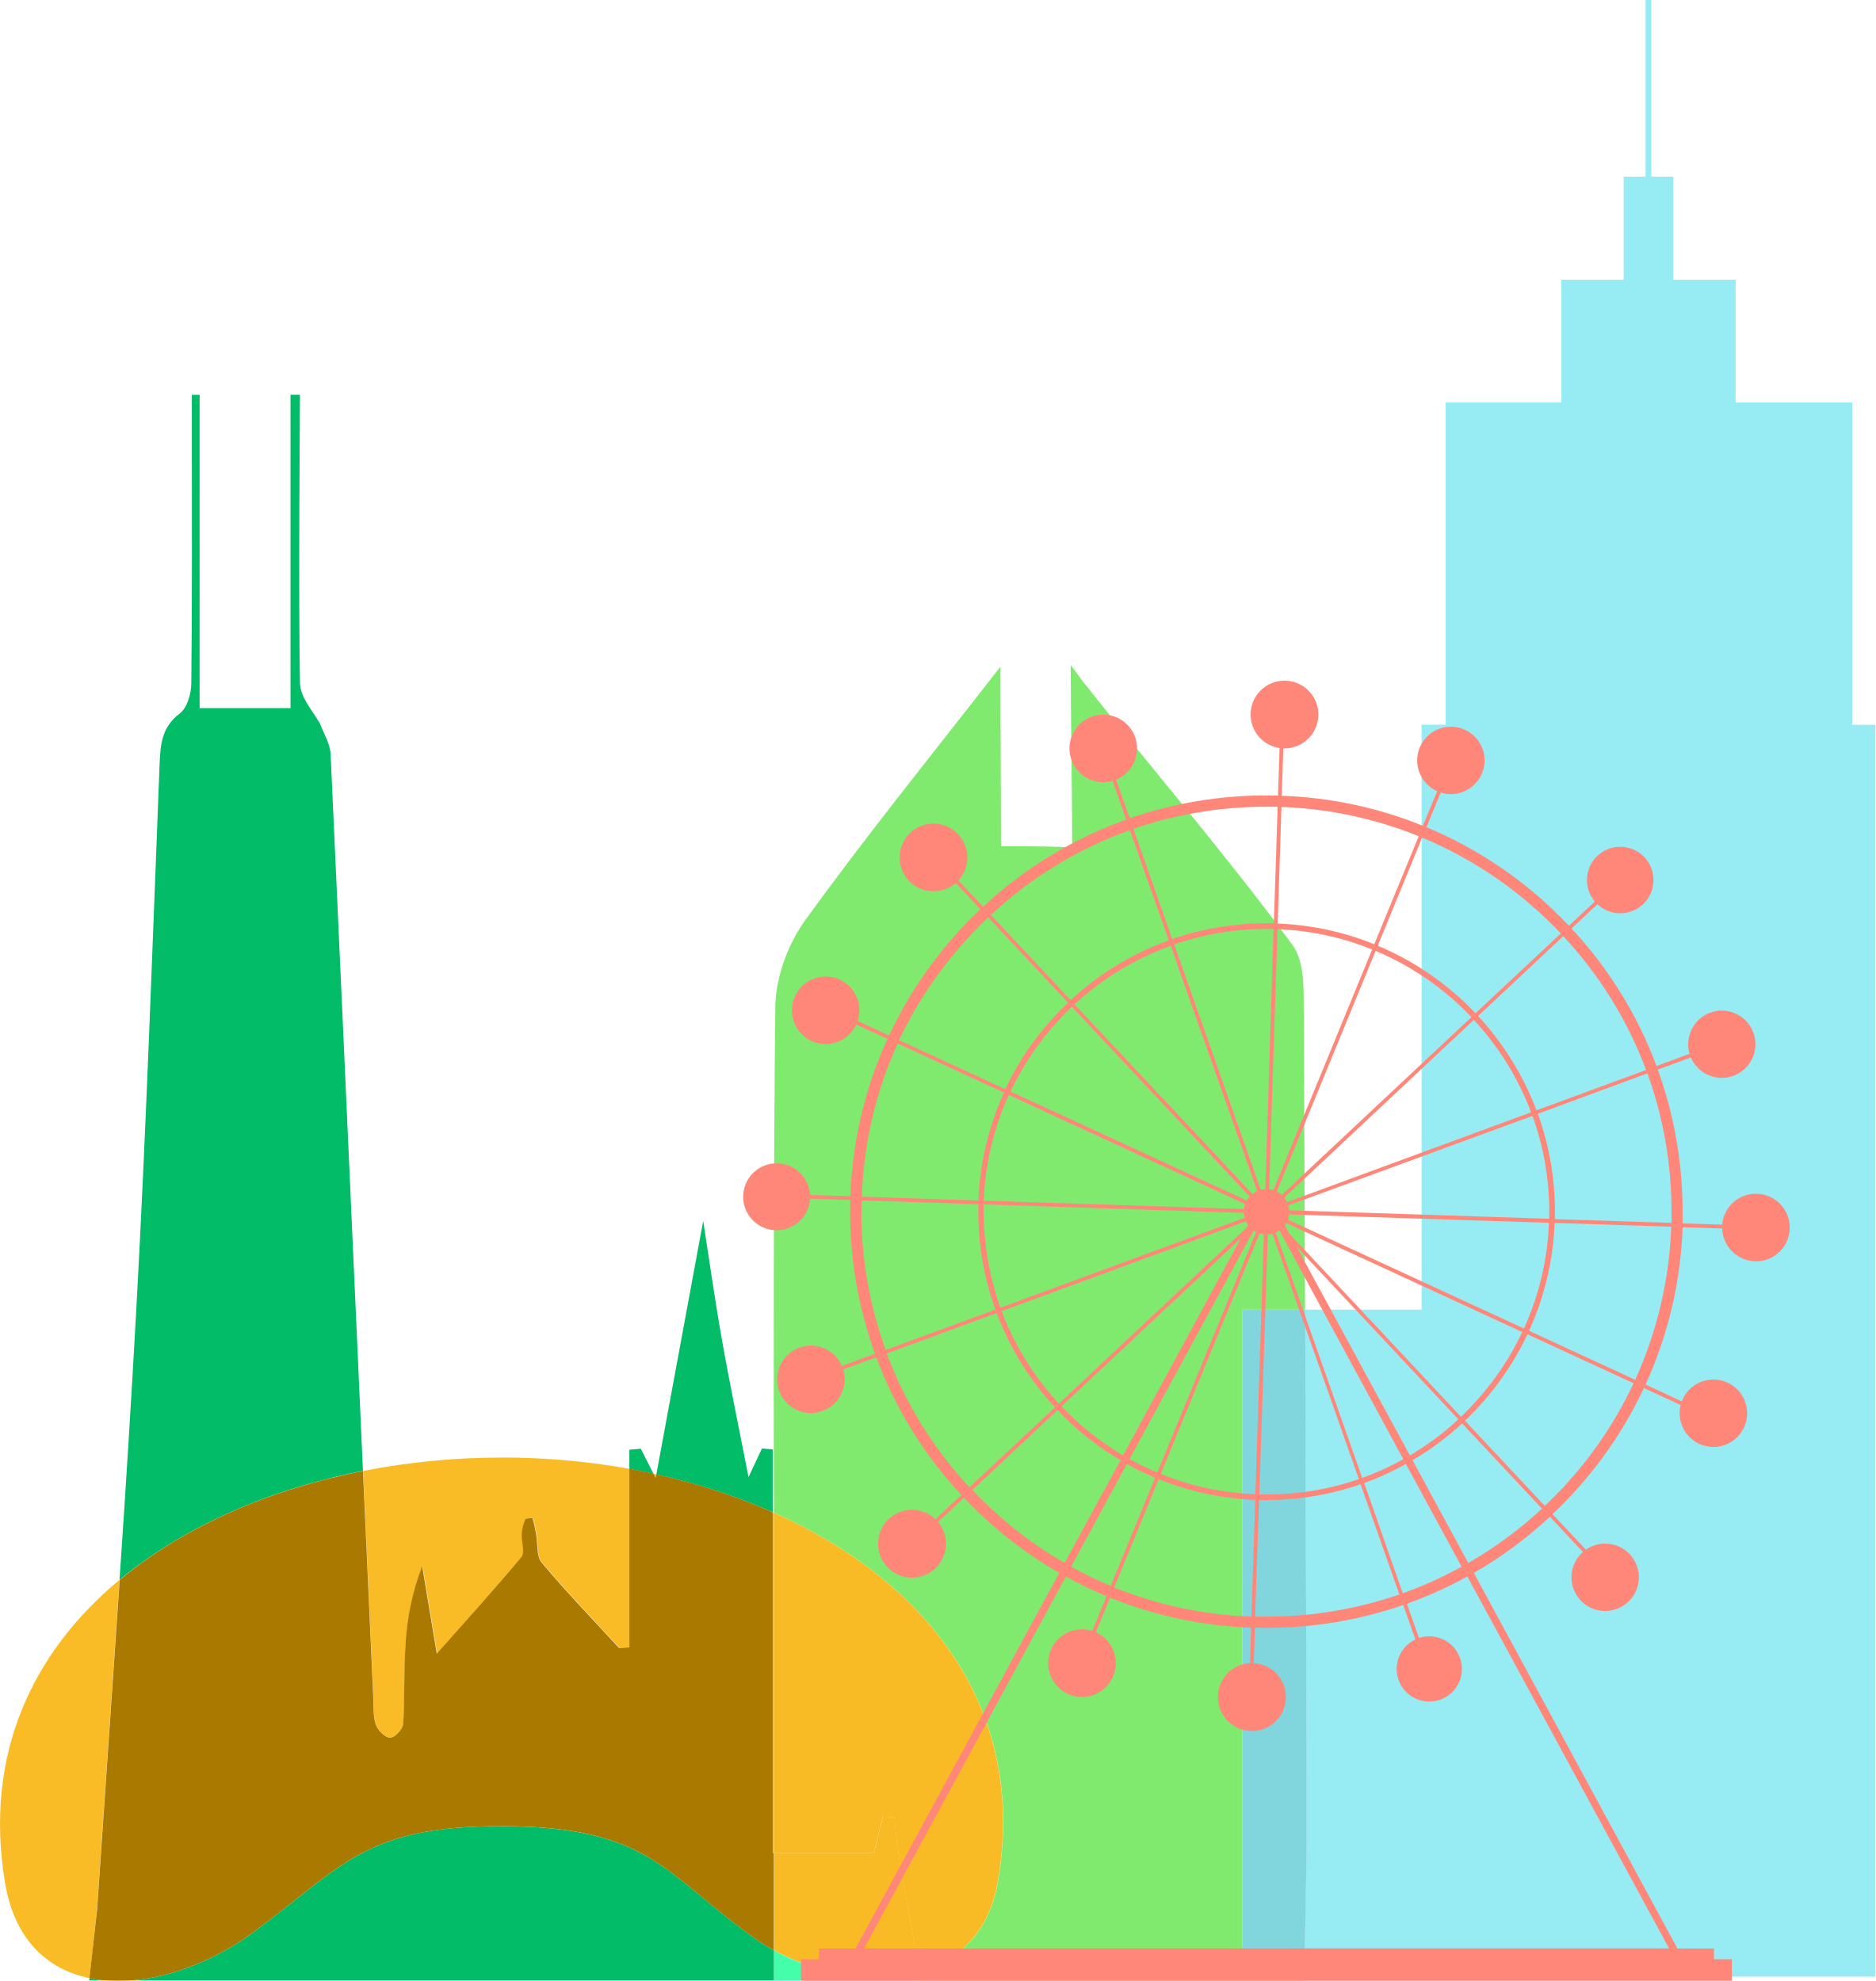
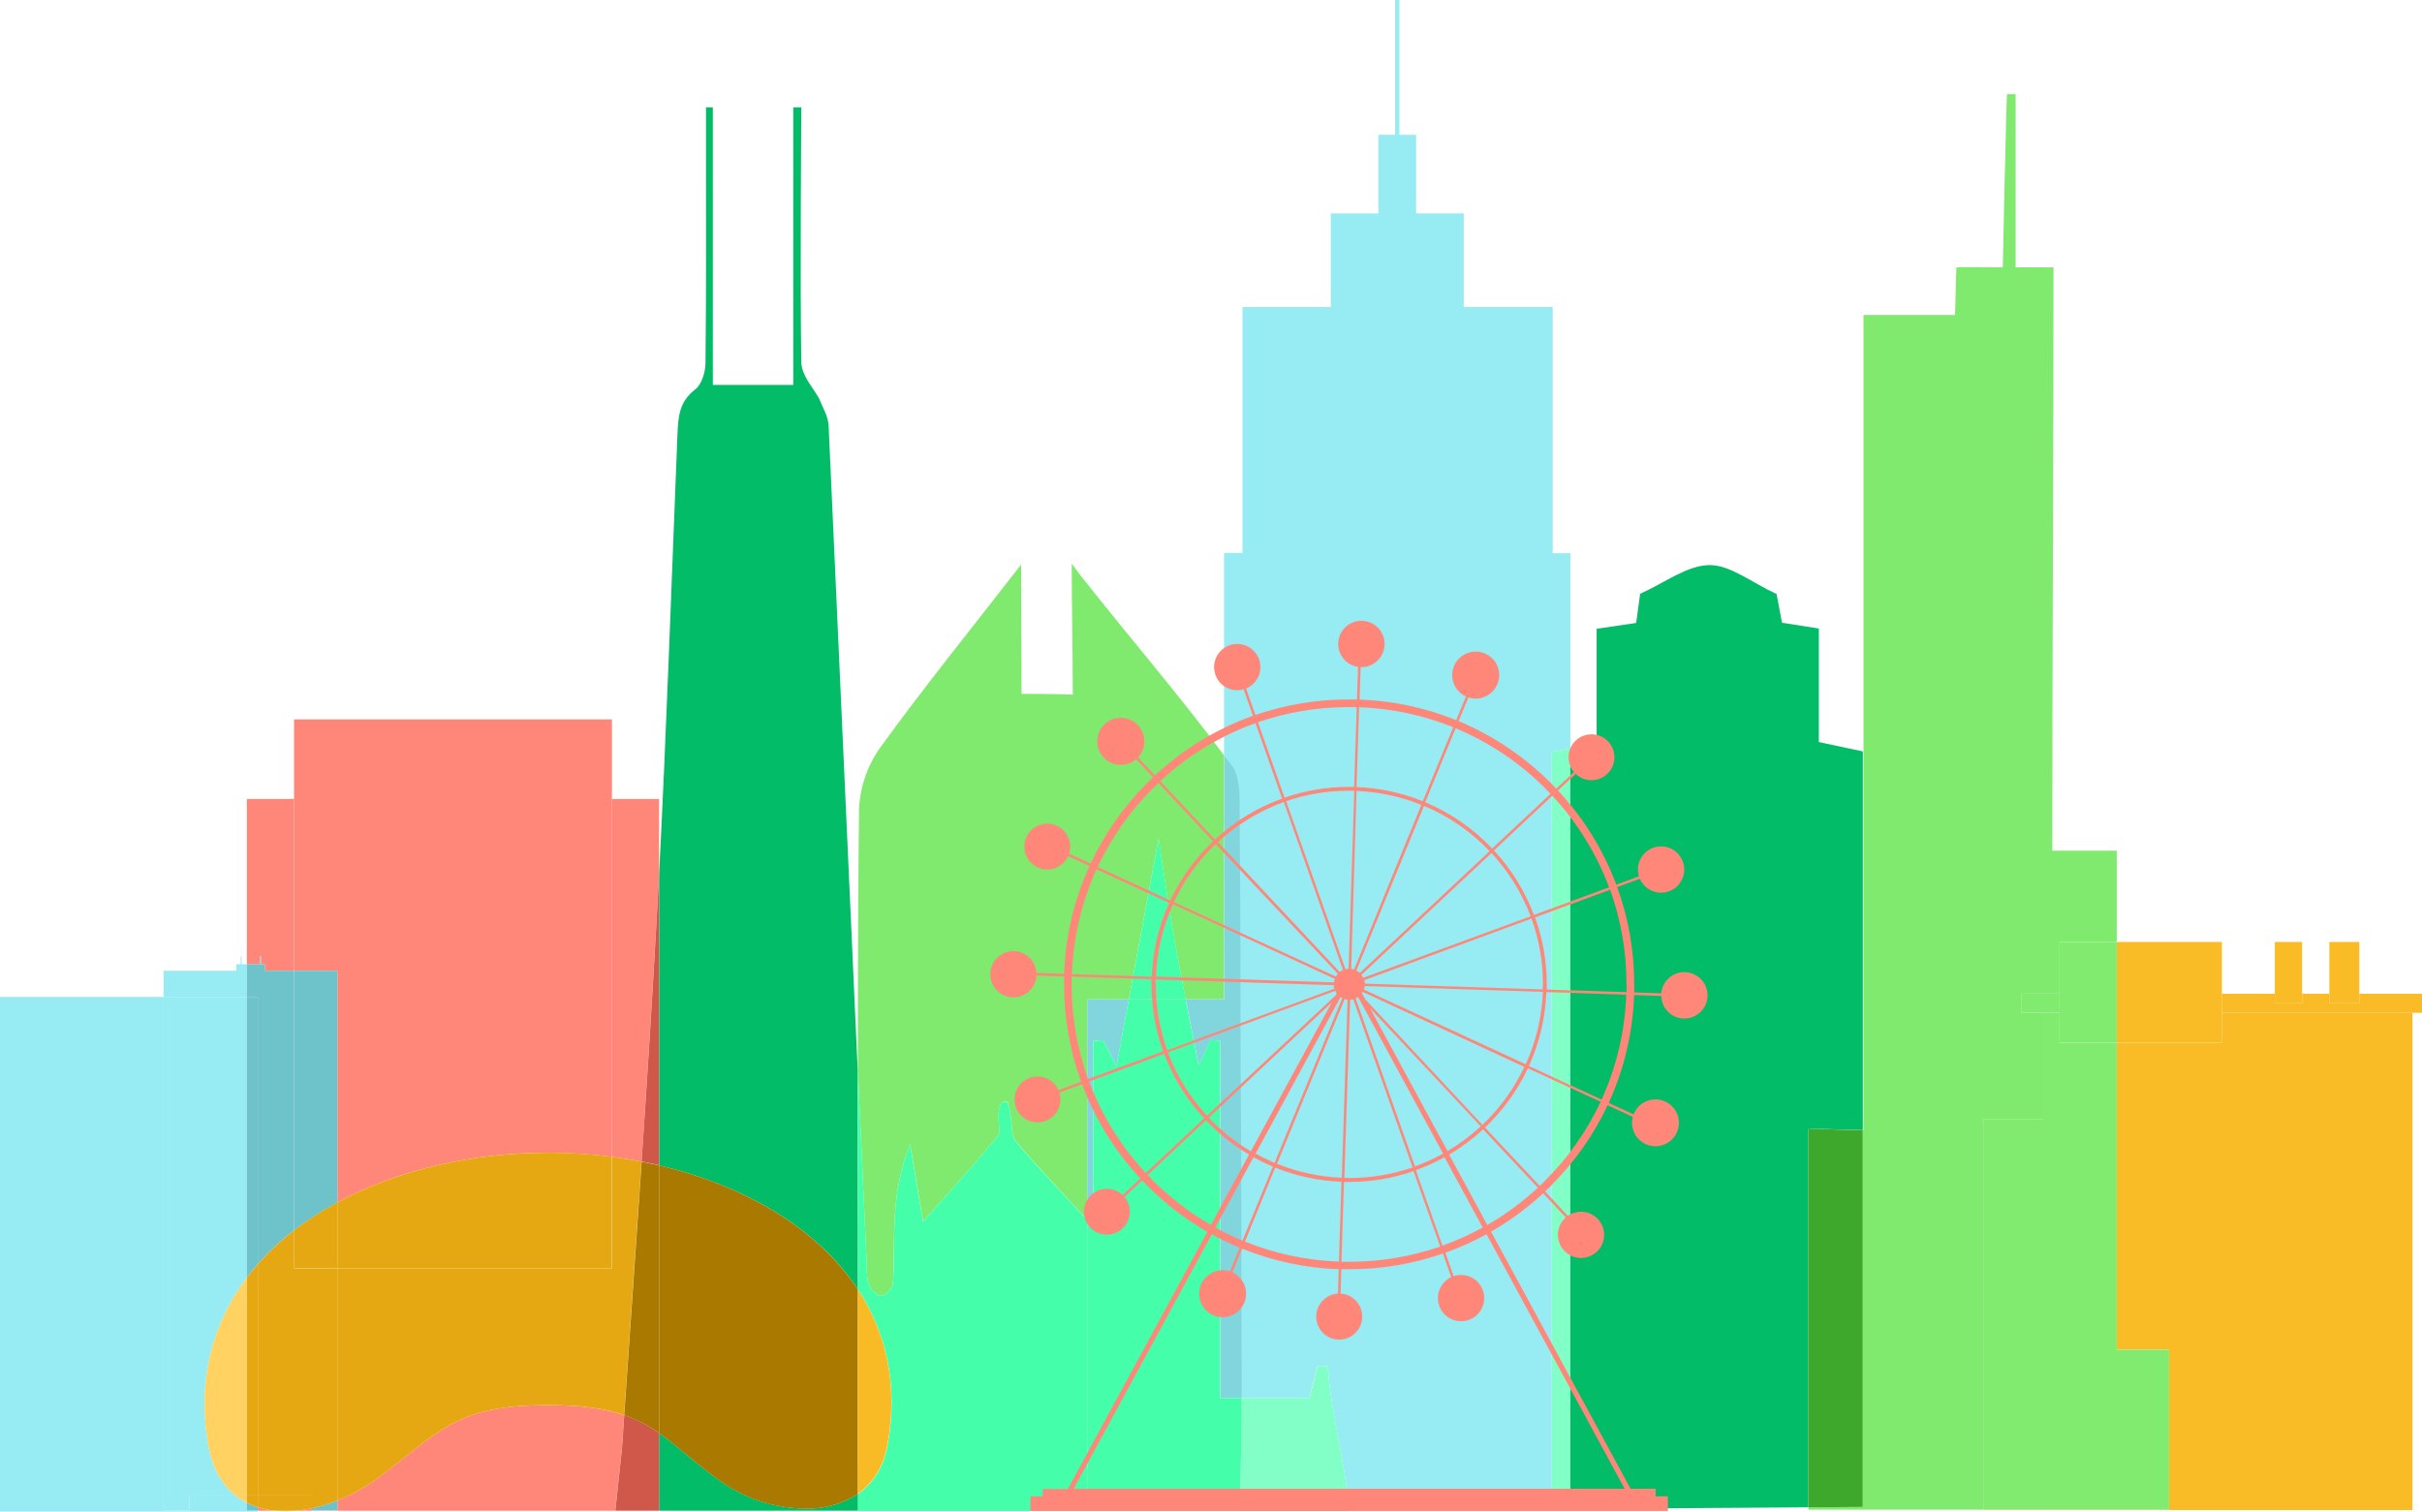
- <svg xmlns="http://www.w3.org/2000/svg" id="Layer_1" data-name="Layer 1" viewBox="0 0 524.26 553.88">
+ <svg xmlns="http://www.w3.org/2000/svg" id="Layer_1" data-name="Layer 1" viewBox="0 0 694.53 433.55">
  <defs>
-     <style>
-             .cls-1{fill:#80ea6e;}.cls-2{fill:#97ebf3;}.cls-3{fill:#81d5dd;}.cls-4{fill:#02bc67;}.cls-5{fill:#44fea9;}.cls-6{fill:#f9bc26;}.cls-7{fill:#f8bb25;}.cls-8{fill:#aa7a00;}.cls-9{fill:#ff877a;}
-         </style>
+     <style>.cls-1{fill:#f9bc26;}.cls-2{fill:#80ea6e;}.cls-3{fill:#97ebf3;}.cls-4{fill:#81d5dd;}.cls-5{fill:#02bc67;}.cls-6{fill:#44fea9;}.cls-7{fill:#82ffc6;}.cls-8{fill:#ff877a;}.cls-9{fill:#d0584b;}.cls-10{fill:#6ec2ca;}.cls-11{fill:#aa7a00;}.cls-12{fill:#f8bb25;}.cls-13{fill:#e5a812;}.cls-14{fill:#ffd262;}.cls-15{fill:#81eb6f;}.cls-16{fill:#3ea82c;}</style>
  </defs>
-   <path class="cls-1" d="M299.3,185.94c0,15.22.41,34.49.41,50.95-8.21-.29-13.4-.29-19.9-.29,0-16.28-.15-32.16-.15-50.21-20,25.69-37.92,47.84-54.59,70.93-4.82,6.67-8.26,16-8.34,24.19-.51,47.14-.46,94.3-.4,141.45,42.33,18.85,71.22,54.39,62.56,103.47-2.55,14.4-11.4,22.07-22.34,25,.06.77.12,1.54.17,2.3H216.37v0H364.59l0-1.09H347.23V366.18H364.8q-.14-42.09-.36-84.19c0-6,.1-13.35-3.09-17.69-18.75-25.5-38.67-48.49-58.16-73.17a1.85,1.85,0,0,0-.2-.2c-.6-.84-1.72-2.36-3.69-5" transform="translate(0 0)" />
-   <path class="cls-2" d="M461.62,0H460V49.39h-6.12V78.21H436.47v34.3H404.12v90.1H397.4V366.18H364.8q.21,64.76.42,129.5c0,6.22,0,12.38,0,20.82l-.66,36.15H524.26v-350h-6.48v-90.1h-32.6V78.21H467.74V49.39h-6.12V0" transform="translate(0 0)" />
-   <path class="cls-3" d="M364.8,366.18H347.23V552.65h17.38l.66-36.15c0-8.44,0-14.6,0-20.82q-.25-64.76-.42-129.5" transform="translate(0 0)" />
-   <path class="cls-4" d="M25,553.11l-.06.61h4.31a37.16,37.16,0,0,1-4.25-.61m115.1-42.53c-38.31,0-44.26,11.23-69.37,29.73-10.16,7.48-22.48,12.48-33.94,13.41H216.37v-8.41a50.73,50.73,0,0,1-4.87-3c-25.45-17.86-29.31-31.71-71.36-31.71m39-105.54-3.21.28v5.38q3.39.62,6.75,1.35l-3.54-7m17.43-63.69c-3.85,20.85-8.31,45-13.1,70.88A173.59,173.59,0,0,1,216,422.81V405.24l-3-.25c-1,2.13-2,4.26-3.76,8-2.75-14.09-5.31-26.34-7.48-38.67-2.12-12.11-3.83-24.28-5.18-32.93m-141.24-231H53.63v9.69c0,23.64.11,47.29-.15,70.92,0,2.92-1.16,6.92-3.24,8.5-5.09,3.85-5.41,8.73-5.63,14.27-2,50.92-3.73,101.86-6.53,152.74Q36,404.13,33.41,441.73c18.09-15,42-25.35,68.05-30.48q-.79-17.37-1.56-34.75-3.7-82.8-7.48-165.61c-.14-2.92-1.91-5.79-3-8.63-2.27-3.88-5.5-7.36-5.57-11.34-.46-23.94,0-77.72,0-80.55H81.21V198H55.8V110.37h-.46" transform="translate(0 0)" />
-   <path class="cls-5" d="M216.37,545.31v8.41h40.35c-.05-.76-.11-1.53-.17-2.3a44.22,44.22,0,0,1-11.34,1.41,61.88,61.88,0,0,1-28.84-7.52" transform="translate(0 0)" />
-   <path class="cls-6" d="M36.83,553.72H29.29c1.22.11,2.45.16,3.7.16s2.55,0,3.84-.16m-3.42-112c-24.27,20.16-38,48.79-32,84.7,2.68,16.11,12,24.27,23.64,26.68L27.09,534c2.07-30.74,4.26-61.49,6.32-92.23M216,422.81V518.1h.37V468.28q0-22.66,0-45.32l-.33-.15m-33.31-10.76.6,1.2.19-1-.79-.18m-42.55-4.54a201,201,0,0,0-38.68,3.74q1.44,31.85,2.9,63.69c.11,2.45-.08,5.06.72,7.28.58,1.58,2.59,3.6,4,3.62h0c1.25,0,3.52-2.37,3.62-3.8.49-7.34.12-14.74.65-22.07a71.37,71.37,0,0,1,4.75-22.13c1.25,7.52,2.5,15,4.08,24.49,8.55-9.66,16.31-18.15,23.64-27,1.08-1.3,0-4.33.1-6.54a11.85,11.85,0,0,1,1-4c.11-.25,1.09-.36,1.64-.36.22,0,.37,0,.38.05a37.12,37.12,0,0,1,1,4.33c.49,2.74,0,6.26,1.6,8.11,6.88,8.21,14.34,15.94,21.59,23.84l2.89-.18V410.7a201.88,201.88,0,0,0-35.8-3.19" transform="translate(0 0)" />
-   <path class="cls-7" d="M216.33,423q0,22.67,0,45.32V518.1h27.92c.86-3.42,1.69-6.75,2.52-10.07l3.26.08c.88,14.2,5.24,29,6.48,43.31,10.94-2.92,19.79-10.59,22.34-25,8.66-49.08-20.23-84.62-62.56-103.47" transform="translate(0 0)" />
-   <path class="cls-8" d="M175.94,410.7v49.91l-2.89.18c-7.25-7.9-14.71-15.63-21.59-23.84-1.56-1.85-1.11-5.37-1.6-8.11a37.12,37.12,0,0,0-1-4.33s-.16-.05-.38-.05c-.55,0-1.53.11-1.64.36a11.85,11.85,0,0,0-1,4c-.13,2.21,1,5.24-.1,6.54-7.33,8.85-15.09,17.34-23.64,27-1.58-9.45-2.83-17-4.08-24.49A71.37,71.37,0,0,0,113.35,460c-.53,7.33-.16,14.73-.65,22.07-.1,1.43-2.37,3.8-3.62,3.8h0c-1.39,0-3.4-2-4-3.62-.8-2.22-.61-4.83-.72-7.28q-1.45-31.85-2.9-63.69c-26,5.13-50,15.45-68,30.48-2.06,30.74-4.25,61.49-6.32,92.23L25,553.11a37.16,37.16,0,0,0,4.25.61h7.54c11.46-.93,23.78-5.93,33.94-13.41,25.11-18.5,31.06-29.73,69.37-29.73,42.05,0,45.91,13.85,71.36,31.71a50.73,50.73,0,0,0,4.87,3V518.1H216V422.81a173.59,173.59,0,0,0-32.52-10.58l-.19,1-.6-1.2q-3.36-.74-6.75-1.35" transform="translate(0 0)" />
-   <path class="cls-7" d="M246.81,508c-.83,3.32-1.66,6.65-2.52,10.07H216.37v27.21a61.88,61.88,0,0,0,28.84,7.52,44.22,44.22,0,0,0,11.34-1.41c-1.24-14.29-5.6-29.11-6.48-43.31l-3.26-.08" transform="translate(0 0)" />
-   <path class="cls-9" d="M490.83,333.76a9.44,9.44,0,0,0-9.41,8.65l-11.07-.36c0-1.08,0-2.17,0-3.26a116.61,116.61,0,0,0-6.93-39.74l9.24-3.4a9.4,9.4,0,1,0-.36-1l-9.24,3.4A115.65,115.65,0,0,0,439.3,259.6l7.23-6.78a9.3,9.3,0,1,0-.72-.76l-7.23,6.77c-.74-.78-1.5-1.56-2.27-2.33a116.13,116.13,0,0,0-37.57-25.22l4-9.69a9.3,9.3,0,0,0,2.86.44,9.42,9.42,0,1,0-3.85-.81l-4,9.66a116,116,0,0,0-39.45-8.39l.43-13.24h.3a9.47,9.47,0,1,0-1.34-.1l-.44,13.3c-1.08,0-2.16-.05-3.25-.05a116.55,116.55,0,0,0-38.21,6.39L312,218a9.45,9.45,0,1,0-3.59.71,9.72,9.72,0,0,0,2.6-.36l3.81,10.81a115.68,115.68,0,0,0-40,24.36l-6.9-7.37a9.47,9.47,0,1,0-.75.73l6.89,7.36c-.79.74-1.57,1.5-2.34,2.27a116.31,116.31,0,0,0-23.2,33l-8.77-4.05a9.59,9.59,0,0,0,.49-3,9.44,9.44,0,1,0-.88,4l8.72,4a115.89,115.89,0,0,0-10.37,44l-11.26-.37a9.36,9.36,0,1,0,0,1.05l11.25.37c0,1.08-.05,2.16-.05,3.25a116.33,116.33,0,0,0,6.94,39.74l-9.25,3.4a9.44,9.44,0,1,0,.78,3.76,9.33,9.33,0,0,0-.41-2.77l9.24-3.4A115.79,115.79,0,0,0,268.73,418l-7.23,6.77a9.49,9.49,0,1,0,.72.77l7.23-6.78c.75.79,1.5,1.57,2.27,2.34a117.46,117.46,0,0,0,24.37,18.7l-56.95,105H228.92v3h-5v6H484.12v-6h-5v-3H468.9L412,439.79a116.76,116.76,0,0,0,21.26-15.71l9.23,9.85a9.42,9.42,0,1,0,.83-.65L434,423.36c.78-.75,1.56-1.5,2.33-2.27a116.45,116.45,0,0,0,23.21-33l10.28,4.75a9.25,9.25,0,0,0-.29,2.31,9.43,9.43,0,1,0,.6-3.32L460,387.12a115.64,115.64,0,0,0,10.36-44l11.07.36a9.44,9.44,0,1,0,9.44-9.7Zm-23.58,5c0,1.06,0,2.11,0,3.16l-32.59-1.06q0-1,0-2.1a80.33,80.33,0,0,0-4.78-27.36l30.64-11.29A113.28,113.28,0,0,1,467.25,338.79Zm-34.2,2-72.69-2.37a6.22,6.22,0,0,0-.22-1.37L428.39,312a78.72,78.72,0,0,1,4.69,26.82C433.08,339.48,433.07,340.16,433.05,340.84ZM275,336.75l72.69,2.36a6.22,6.22,0,0,0,.22,1.38l-68.25,25.13A78.74,78.74,0,0,1,275,338.79Q275,337.77,275,336.75Zm84-1.9,53-49.7A79,79,0,0,1,428,311l-68.24,25.12A6.84,6.84,0,0,0,359,334.85Zm-.71-.77a6.41,6.41,0,0,0-1.37-.94l27.62-67.28a79.43,79.43,0,0,1,26.79,18.52Zm-2.34-1.34a6,6,0,0,0-1.19-.25l2.36-72.69a78.39,78.39,0,0,1,26.45,5.67Zm-2.24-.29a6.09,6.09,0,0,0-1.29.2l-24.18-68.59A78.68,78.68,0,0,1,354,259.73l2,0Zm-2.28.55a6.4,6.4,0,0,0-1.35.82l-49.7-53a79.14,79.14,0,0,1,26.87-16.37Zm-2.11,1.53a6.92,6.92,0,0,0-.82,1.13l-66-30.47a79.26,79.26,0,0,1,17.14-23.7Zm-1.26,2.09a6.3,6.3,0,0,0-.34,1.44L275,335.7a78.41,78.41,0,0,1,7-29.56Zm.21,4.85a6,6,0,0,0,.61,1l-.43.79L296,392.44a79.29,79.29,0,0,1-16-25.84Zm-1.41,4.76-32.92,60.68a79.83,79.83,0,0,1-17.21-13.7Zm3.58-2.2a8.1,8.1,0,0,0,.7.42L323.5,411.72a79.21,79.21,0,0,1-7.75-3.77Zm1.67.82a6.61,6.61,0,0,0,1.19.25l-2.37,72.68a78.49,78.49,0,0,1-26.45-5.66Zm1.92,73c-.69,0-1.37,0-2,0l2.37-72.69a6.18,6.18,0,0,0,1.29-.19l24.17,68.59A78.62,78.62,0,0,1,354,417.85Zm2.6-73.26a7.41,7.41,0,0,0,1-.56L392.28,408a77.93,77.93,0,0,1-11.49,5.23Zm5.83,4,45.21,48.25a79.3,79.3,0,0,1-13.55,10.1Zm-2-3.64-1.3-2.41c.13-.19.26-.39.37-.59l66,30.48a79.57,79.57,0,0,1-17.14,23.69ZM360,341a5.79,5.79,0,0,0,.34-1.45L433,341.89a78.61,78.61,0,0,1-7,29.56ZM322.9,413.18l-12.41,30.21a109.35,109.35,0,0,1-11.07-5.34L315,409.33A80.06,80.06,0,0,0,322.9,413.18Zm1,.39a80.13,80.13,0,0,0,27,5.79L349.81,452a112.74,112.74,0,0,1-38.34-8.16Zm28.05,5.83q1.05,0,2.1,0A80.17,80.17,0,0,0,380.33,415l10.85,30.81A113.46,113.46,0,0,1,354,452c-1.06,0-2.11,0-3.16,0Zm29.4-4.74A79.42,79.42,0,0,0,393,409.33l15.58,28.72a110.87,110.87,0,0,1-16.45,7.42Zm78.83-115.5L429.5,310.44a80.92,80.92,0,0,0-16.32-26.37L437,261.75A112.56,112.56,0,0,1,460.15,299.16Zm-26.06-40.44c.74.75,1.47,1.5,2.2,2.27L412.47,283.3a81,81,0,0,0-27.34-18.89l12.41-30.22A113.11,113.11,0,0,1,434.09,258.72Zm-37.52-24.93L384.16,264a79.88,79.88,0,0,0-27-5.78l1.06-32.6A113,113,0,0,1,396.57,233.79ZM354,225.56c1.05,0,2.1,0,3.15,0l-1.06,32.59c-.69,0-1.39,0-2.09,0a80.43,80.43,0,0,0-26.31,4.41l-10.86-30.8A113.3,113.3,0,0,1,354,225.56Zm-38.16,6.56,10.86,30.8a80.84,80.84,0,0,0-27.42,16.71L277,255.81A112.6,112.6,0,0,1,315.86,232.12ZM274,258.72c.74-.74,1.5-1.47,2.26-2.2l22.32,23.82A81,81,0,0,0,281,304.53l-29.66-13.7A113.4,113.4,0,0,1,274,258.72Zm-23,33.06,29.66,13.7a80.18,80.18,0,0,0-7.15,30.17l-32.59-1.06A112.54,112.54,0,0,1,250.94,291.78Zm-10.16,47c0-1.05,0-2.1.05-3.15l32.58,1.06c0,.69,0,1.39,0,2.09a80.35,80.35,0,0,0,4.78,27.37l-30.65,11.28A113.24,113.24,0,0,1,240.78,338.79Zm7.1,39.64,30.66-11.29a80.68,80.68,0,0,0,16.31,26.37L271,415.84A112.82,112.82,0,0,1,247.88,378.43ZM274,418.86c-.75-.74-1.48-1.5-2.2-2.26l23.82-22.32a81,81,0,0,0,17.61,14L297.59,437A113.67,113.67,0,0,1,274,418.86Zm192.56,125.9h-225l56.39-103.94a114.48,114.48,0,0,0,11.38,5.49l-4,9.68a9.61,9.61,0,0,0-2.86-.44,9.46,9.46,0,1,0,3.84.82l4-9.66a116.16,116.16,0,0,0,39.44,8.39l-.32,9.9a9.5,9.5,0,1,0,1.05,0l.32-9.91c1.08,0,2.17.05,3.26.05a116.59,116.59,0,0,0,38.21-6.39l3.39,9.63a9.12,9.12,0,1,0,1-.4l-3.38-9.58a114.86,114.86,0,0,0,16.9-7.62ZM410.44,437l-15.58-28.73A81.76,81.76,0,0,0,408.74,398l22.32,23.82A113.6,113.6,0,0,1,410.44,437Zm23.65-18.16c-.75.75-1.5,1.48-2.27,2.2l-22.31-23.82A81.26,81.26,0,0,0,427,373.06l29.66,13.69A113.46,113.46,0,0,1,434.09,418.86Zm23-33.06-29.66-13.69a80,80,0,0,0,7.14-30.17l32.6,1.06A112.86,112.86,0,0,1,457.1,385.8Z" transform="translate(0 0)" />
+   <polyline class="cls-1" points="585.91 432.98 568.72 432.98 568.72 433.1 621.86 433.1 585.91 433.1 585.91 432.98" />
+   <path class="cls-1" d="M691.79,290.49H637.13v8.6H607v88h15V433H585.91v.11H691.79V290.49" />
+   <polyline class="cls-1" points="694.53 285.02 676.55 285.02 676.55 287.75 667.96 287.75 667.96 285.02 660.15 285.02 660.15 287.75 652.33 287.75 652.33 285.02 637.13 285.02 637.13 290.49 694.53 290.49 694.53 285.02" />
+   <path class="cls-1" d="M637.13,270.17H607v28.91h30.14V270.17" />
+   <polyline class="cls-1" points="660.15 270.17 652.33 270.17 652.33 285.02 652.33 287.75 660.15 287.75 660.15 285.02 660.15 270.17" />
+   <polyline class="cls-1" points="676.55 270.17 667.96 270.17 667.96 285.02 667.96 287.75 676.55 287.75 676.55 285.02 676.55 270.17" />
+   <path class="cls-2" d="M355.56,433.33h0M307.32,161.58c0,11.25.31,25.49.31,37.65-6.07-.22-9.91-.22-14.7-.22,0-12-.11-23.76-.11-37.1-14.74,19-28,35.35-40.34,52.41a33.17,33.17,0,0,0-6.16,17.88c-.27,24.9-.33,49.8-.32,74.7q1.25,27.45,2.5,54.9c.1,2.22-.08,4.6.66,6.61.52,1.43,2.35,3.26,3.61,3.28h0c1.14,0,3.2-2.15,3.28-3.45.45-6.66.11-13.38.59-20A64.67,64.67,0,0,1,261,328.11c1.14,6.83,2.27,13.66,3.7,22.23,7.77-8.77,14.81-16.48,21.47-24.51,1-1.18,0-3.93.09-5.94a10.69,10.69,0,0,1,.88-3.6c.1-.23,1-.33,1.48-.33a.78.78,0,0,1,.34,0,34.85,34.85,0,0,1,.87,3.93c.45,2.49,0,5.69,1.45,7.37,6.25,7.45,13,14.47,19.6,21.65l.92-.06V286.62H323.7c3.07-16.62,5.95-32.17,8.52-46.11,1.22,7.85,2.78,18.91,4.7,29.9.94,5.36,2,10.7,3.05,16.21H351v-70c-13.22-17.71-27.18-33.88-40.83-51.18l-.15-.15c-.44-.61-1.27-1.74-2.73-3.68" />
+   <path class="cls-3" d="M401.3,0h-1.24V38.66h-4.79V61.22H381.62V88.07H356.29v70.52H351v58c.72,1,1.43,1.92,2.14,2.89,2.36,3.21,2.26,8.65,2.28,13.07.29,52.63.37,105.26.58,157.89,0,3.32,0,6.62,0,10.55h19.47c.77-3.1,1.53-6.12,2.29-9.15l3,.07c.82,13.34,5,27.27,6,40.66H445V215.67l5.32-1v-56h-5.07V88.06H419.74V61.22H406.09V38.67H401.3V0" />
+   <path class="cls-4" d="M323.7,286.62H311.77V348.9l1.71-.11v-50.2l2.92-.26,3.76,7.46q1.8-9.78,3.54-19.17m27.33-70v70H340c1.18,6,2.44,12.23,3.74,18.9,1.59-3.35,2.5-5.29,3.42-7.23l2.73.23V401h6.21c0-3.93,0-7.22,0-10.55-.21-52.63-.29-105.26-.58-157.89,0-4.42.07-9.87-2.28-13.07L351,216.59" />
+   <path class="cls-5" d="M386.76,432.57H355.57v.76h31.25c0-.25,0-.51-.05-.76M189,411V433.3H176.42v0h69.63v-4.88a26.18,26.18,0,0,1-15.12,4.25,43,43,0,0,1-23.68-7.4c-7.82-5.48-12.74-10.43-18.26-14.26M204,30.79h-1.55v8.8c0,21.46.1,42.93-.14,64.39,0,2.65-1.06,6.28-2.94,7.71-4.62,3.5-4.91,7.93-5.11,13-1.69,42-3.1,84-5.25,125.89v83.7c24.16,5.66,45.36,17.82,57,35.6q0-31.49-.06-63-.78-17.24-1.55-34.47-3.36-75.18-6.79-150.35c-.13-2.65-1.73-5.26-2.76-7.84-2.06-3.52-5-6.69-5.06-10.3-.41-21.74,0-70.56,0-73.13h-2.31V110.4H204.41V30.8H204" />
+   <path class="cls-6" d="M246,306.9q0,31.49.06,63c8,12.21,11.58,27.07,8.53,44.3-1.18,6.71-4.32,11.33-8.53,14.29v4.88H355.57v-.76H311.77V348.89l-.92.06c-6.58-7.18-13.35-14.19-19.6-21.65-1.41-1.68-1-4.87-1.45-7.37a34.85,34.85,0,0,0-.87-3.93s-.15,0-.34,0c-.5,0-1.39.1-1.48.33a10.69,10.69,0,0,0-.88,3.6c-.11,2,.89,4.75-.09,5.94-6.65,8-13.7,15.74-21.47,24.51-1.43-8.58-2.56-15.4-3.7-22.23a65,65,0,0,0-4.32,20.09c-.48,6.66-.14,13.38-.59,20-.09,1.3-2.15,3.45-3.28,3.45h0c-1.27,0-3.09-1.85-3.61-3.28-.73-2-.56-4.39-.66-6.61q-1.27-27.45-2.51-54.9m86.23-66.39c-2.58,13.94-5.45,29.49-8.52,46.11H340c-1.09-5.51-2.11-10.86-3.05-16.21-1.93-11-3.48-22.05-4.7-29.9" />
+   <path class="cls-7" d="M377.82,391.84c-.76,3-1.51,6.05-2.29,9.15H356.06v4.84l-.49,26.75h31.19c-.95-13.39-5.16-27.32-6-40.66l-3-.08" />
+   <path class="cls-6" d="M340,286.62H323.7Q322,296,320.16,305.79l-3.76-7.46-2.92.26v50.2l-1.71.11v83.68h43.81l.49-26.75V401h-6.21V298.52l-2.73-.23-3.42,7.23c-1.3-6.67-2.56-12.89-3.74-18.9" />
+   <path class="cls-5" d="M490.31,162.08h-.19c-6.4.11-12.71,5.06-19.8,8.22-.3,2.2-.71,5.23-1.13,8.37l-11.34,1.68v32.8l-7.52,1.47V432.56H445v.26l73.55-.5V323.89c1-.06,2-.08,3-.08,1.59,0,3.14.06,4.7.12s3.14.12,4.8.12c1,0,2.06,0,3.14-.08V215.52l-12.62-2.69V180.27L511,178.61l-1.55-8.24c-7.22-3.32-13.24-8.29-19.14-8.29" />
+   <path class="cls-7" d="M450.33,214.64l-5.32,1v216.9h5.32V214.64" />
+   <path class="cls-8" d="M73.93,432.29v1h5a24,24,0,0,1-5-1M157.11,403c-26.91,0-31.1,7.89-48.73,20.89a52.22,52.22,0,0,1-11.63,6.46v2.85H89.43v-.61a38.11,38.11,0,0,1-4.54.7h91.54l1.91-17.91c.21-3.16.43-6.32.64-9.48-5.4-1.86-12.2-2.9-21.87-2.9M189,229.16H175.47V331.8c2.86.37,5.7.83,8.5,1.38q2.35-34.9,4.34-69.84.34-6.39.68-12.78v-21.4" />
+   <path class="cls-9" d="M179,405.91q-.33,4.74-.64,9.48l-1.91,17.91H189V411a40,40,0,0,0-10-5.13m10-155.35q-.33,6.39-.68,12.78c-1.28,23.29-2.77,46.57-4.34,69.84q2.53.49,5,1.08v-83.7" />
+   <polyline class="cls-8" points="84.31 229.16 70.79 229.16 70.79 276.55 74.56 276.55 74.56 274.38 74.69 274.25 74.83 274.38 74.83 276.55 75.92 276.55 75.92 278.42 84.31 278.42 84.31 229.16" />
+   <path class="cls-8" d="M175.47,206.34H84.31v72.08H96.75v66.45c17.31-9.33,38.73-14.25,60.37-14.25a142,142,0,0,1,18.36,1.19V206.34" />
+   <polyline class="cls-3" points="69.16 274.25 69.02 274.38 69.02 276.55 67.75 276.55 67.75 278.42 46.93 278.42 46.93 285.93 70.79 285.93 70.79 276.55 69.29 276.55 69.29 274.38 69.16 274.25" />
+   <path class="cls-10" d="M96.74,430.36a46.91,46.91,0,0,1-7.32,2.24v.61h7.32v-2.85m-22-156.11-.13.13v2.16H70.79v9.39h3.14v76.66a74.68,74.68,0,0,1,10.37-9.68V278.42H75.91v-1.87H74.82v-2.16l-.13-.14" />
+   <path class="cls-10" d="M96.74,278.42H84.3v74.49a89.52,89.52,0,0,1,12.44-8V278.42" />
+   <path class="cls-3" d="M46.93,285.93H0V433.55H73.93v-.25H70.79V431a19,19,0,0,1-3.26-2.09H54.25v4.29H46.93V285.93" />
+   <path class="cls-10" d="M70.79,431v2.28h3.14v-1A20,20,0,0,1,70.79,431" />
+   <path class="cls-3" d="M70.79,285.93H46.93V433.22h7.32v-4.29H67.53c-3.89-3.1-6.74-7.91-7.88-14.77-3.15-18.89,1.47-34.92,11.15-47.72V285.93" />
+   <path class="cls-10" d="M73.93,285.93H70.79v80.51c1-1.32,2-2.6,3.14-3.85V285.93" />
+   <path class="cls-1" d="M84.88,433.3h-6a28.13,28.13,0,0,0,2.92.14c1,0,2-.05,3-.14" />
+   <path class="cls-11" d="M189,334.26v76.79c5.52,3.83,10.44,8.77,18.25,14.26a43,43,0,0,0,23.68,7.4A26.18,26.18,0,0,0,246,428.46V369.87c-11.69-17.8-32.89-29.95-57-35.61" />
+   <path class="cls-12" d="M246,369.86v58.59c4.22-3,7.35-7.58,8.53-14.29,3.05-17.24-.5-32.1-8.53-44.3" />
+   <path class="cls-13" d="M89.42,428.93H73.93v3.37a25.37,25.37,0,0,0,5,1h6a38.11,38.11,0,0,0,4.54-.7v-3.68m86.05-97.13v32H96.74v66.58a52.22,52.22,0,0,0,11.63-6.46C126,410.91,130.19,403,157.1,403c9.67,0,16.47,1,21.86,2.89,1.65-24.24,3.36-48.48,5-72.73q-4.2-.8-8.49-1.37" />
+   <path class="cls-11" d="M184,333.18c-1.63,24.24-3.34,48.48-5,72.73A39.77,39.77,0,0,1,189,411V334.25c-1.65-.38-3.33-.74-5-1.07" />
+   <path class="cls-13" d="M157.11,330.62c-21.64,0-43.06,4.92-60.37,14.25v18.92h78.73v-32a142,142,0,0,0-18.36-1.19" />
+   <path class="cls-13" d="M84.31,352.91a74.68,74.68,0,0,0-10.37,9.68v66.34H89.43v3.67a45.86,45.86,0,0,0,7.32-2.24V363.78H84.31V352.91" />
+   <path class="cls-13" d="M96.74,344.87a91.06,91.06,0,0,0-12.44,8v10.87H96.74V344.87" />
+   <path class="cls-14" d="M70.79,428.93H67.53A19,19,0,0,0,70.79,431v-2.09" />
+   <path class="cls-13" d="M73.93,428.93H70.79V431a21.52,21.52,0,0,0,3.14,1.28v-3.37" />
+   <path class="cls-14" d="M70.79,366.44c-9.68,12.81-14.29,28.83-11.15,47.72,1.14,6.86,4,11.67,7.88,14.77h3.26V366.44" />
+   <path class="cls-13" d="M73.93,362.59q-1.65,1.88-3.14,3.85v62.49h3.14V362.59" />
+   <path class="cls-2" d="M577.52,27h-2c-.18,1.59-1.21,49.69-1.21,49.69s-5.24-.08-9.18-.08c-2,0-3.61,0-4.11.08-.21,4.26-.2,9.2-.42,13.65H534.37V324h-.19V432.21l-15.62.11V433h50.16V321h17.19V290.49h-6.18V285H590.6V270.17H607V244H588.52c0-56,.34-112.09.34-167.32H578V27h-.43" />
+   <polyline class="cls-15" points="585.91 320.96 568.72 320.96 568.72 432.98 585.91 432.98 585.91 320.96" />
+   <path class="cls-15" d="M590.6,290.49h-4.69V433H622V387.12H607v-88H590.6v-8.6" />
+   <polyline class="cls-15" points="590.6 285.02 579.73 285.02 579.73 290.49 590.6 290.49 590.6 285.02" />
+   <path class="cls-15" d="M607,270.17H590.6v28.92H607V270.17" />
+   <path class="cls-16" d="M521.54,323.82c-1,0-2,0-3,.08V432.33l15.62-.11V324c-1.09.06-2.13.08-3.14.08-1.66,0-3.24-.06-4.8-.12s-3.11-.12-4.7-.12" />
+   <path class="cls-8" d="M483,278.81a6.63,6.63,0,0,0-6.61,6.08l-7.77-.25c0-.76,0-1.52,0-2.29a81.83,81.83,0,0,0-4.87-27.92l6.49-2.39a6.64,6.64,0,1,0-.55-2.64,6.5,6.5,0,0,0,.29,1.94l-6.49,2.39a81.61,81.61,0,0,0-16.72-27l5.08-4.76a6.58,6.58,0,1,0-.51-.54l-5.08,4.76c-.52-.55-1.05-1.1-1.59-1.64a81.74,81.74,0,0,0-26.4-17.72l2.79-6.8a6.74,6.74,0,1,0-.69-.27l-2.79,6.79a81.41,81.41,0,0,0-27.71-5.9l.3-9.3h.21a6.65,6.65,0,1,0-.95-.07l-.3,9.34c-.76,0-1.52,0-2.29,0A81.86,81.86,0,0,0,360,205.06l-2.68-7.59a6.64,6.64,0,1,0-2.53.5,6.53,6.53,0,0,0,1.83-.26l2.68,7.59a81.47,81.47,0,0,0-28.1,17.11l-4.85-5.17a6.76,6.76,0,1,0-.53.51l4.84,5.17c-.55.52-1.1,1.05-1.64,1.59a81.77,81.77,0,0,0-16.3,23.19l-6.16-2.84a6.58,6.58,0,1,0-.27.69l6.13,2.83a81.29,81.29,0,0,0-7.28,30.93l-7.91-.26a6.63,6.63,0,1,0,0,.75l7.91.26c0,.76,0,1.52,0,2.29A81.83,81.83,0,0,0,310,310.27l-6.49,2.39a6.58,6.58,0,1,0,.57,2.62,6.5,6.5,0,0,0-.29-1.94l6.49-2.39A81.5,81.5,0,0,0,327,338l-5.08,4.76a6.58,6.58,0,1,0,.51.54l5.08-4.76c.52.55,1.05,1.1,1.59,1.64a82.06,82.06,0,0,0,17.12,13.14l-40,73.74H299v2.11h-3.52v4.19h182.8v-4.19h-3.52V427h-7.18l-40-73.74a82,82,0,0,0,14.94-11l6.48,6.92a6.63,6.63,0,1,0,.59-.46l-6.53-7c.55-.52,1.1-1.05,1.64-1.59A81.77,81.77,0,0,0,461,317l7.22,3.33a6.72,6.72,0,1,0,.23-.71l-7.13-3.29a81.29,81.29,0,0,0,7.28-30.93l7.77.25a6.64,6.64,0,1,0,6.62-6.81Zm-16.56,3.53q0,1.11,0,2.22l-22.89-.74c0-.49,0-1,0-1.47a56.4,56.4,0,0,0-3.36-19.22l21.53-7.93A79.54,79.54,0,0,1,466.4,282.34Zm-24,1.44-51.06-1.66a4.47,4.47,0,0,0-.16-1l47.95-17.65a55.28,55.28,0,0,1,3.29,18.84C442.4,282.82,442.39,283.3,442.38,283.78Zm-111-2.87,51.06,1.66a4.47,4.47,0,0,0,.16,1l-47.95,17.65a55.28,55.28,0,0,1-3.29-18.84C331.32,281.86,331.33,281.39,331.34,280.91Zm59-1.34,37.26-34.91a55.54,55.54,0,0,1,11.23,18.15L390.9,280.46A4.54,4.54,0,0,0,390.35,279.57Zm-.5-.53a4.55,4.55,0,0,0-1-.66l19.41-47.26a55.69,55.69,0,0,1,18.82,13Zm-1.64-1a4.64,4.64,0,0,0-.84-.18L389,226.85a55,55,0,0,1,18.58,4Zm-1.58-.2a4.66,4.66,0,0,0-.91.14l-17-48.19a55.15,55.15,0,0,1,18.11-3l1.44,0Zm-1.6.38a4.45,4.45,0,0,0-.94.57l-34.91-37.26a55.51,55.51,0,0,1,18.88-11.5Zm-1.48,1.08a4.4,4.4,0,0,0-.57.79L336.6,258.73a55.77,55.77,0,0,1,12-16.65Zm-.88,1.46a4.22,4.22,0,0,0-.24,1l-51.06-1.66a55.14,55.14,0,0,1,4.92-20.77Zm.14,3.42a4.11,4.11,0,0,0,.43.73l-.3.56L346.11,320a55.54,55.54,0,0,1-11.23-18.15Zm-1,3.34L358.69,330.2a55.52,55.52,0,0,1-12.09-9.63Zm2.52-1.55a4.85,4.85,0,0,0,.49.29l-19.41,47.26a54.68,54.68,0,0,1-5.44-2.65Zm1.17.58a4.64,4.64,0,0,0,.84.18l-1.66,51.06a55,55,0,0,1-18.58-4Zm1.35,51.28-1.44,0,1.66-51.06a4.66,4.66,0,0,0,.91-.14l17,48.19A55.41,55.41,0,0,1,386.86,337.88Zm1.82-51.47a4.8,4.8,0,0,0,.7-.39l24.36,44.9a55,55,0,0,1-8.07,3.67Zm4.1,2.8,31.76,33.89a55.55,55.55,0,0,1-9.52,7.09Zm-1.39-2.57-.92-1.69a3.54,3.54,0,0,0,.26-.41L437.11,306a55.6,55.6,0,0,1-12,16.64Zm-.34-2.77a4.22,4.22,0,0,0,.24-1l51.06,1.66a55.14,55.14,0,0,1-4.92,20.77ZM365,334.6l-8.72,21.23a80.61,80.61,0,0,1-7.78-3.75l10.95-20.17A59.2,59.2,0,0,0,365,334.6Zm.68.28a56.27,56.27,0,0,0,19,4.06l-.74,22.9A79.43,79.43,0,0,1,357,356.11ZM385.39,339l1.47,0a56.25,56.25,0,0,0,18.48-3.1L413,357.53a79.66,79.66,0,0,1-26.11,4.36l-2.22,0ZM406,335.64a56.64,56.64,0,0,0,8.23-3.74l10.95,20.17a78.22,78.22,0,0,1-11.55,5.21Zm55.39-81.14-21.53,7.93a56.8,56.8,0,0,0-11.46-18.52l16.74-15.68A79.26,79.26,0,0,1,461.42,254.5Zm-18.31-28.4c.52.52,1,1.05,1.54,1.59l-16.73,15.68a56.71,56.71,0,0,0-19.2-13.27l8.72-21.23A79.56,79.56,0,0,1,443.11,226.1Zm-26.36-17.52L408,229.81a56,56,0,0,0-19-4.06l.74-22.9A79.44,79.44,0,0,1,416.75,208.58Zm-29.89-5.78q1.11,0,2.22,0l-.74,22.89-1.47,0a56.25,56.25,0,0,0-18.48,3.1l-7.63-21.64A79.55,79.55,0,0,1,386.86,202.8Zm-26.81,4.61,7.63,21.64a56.67,56.67,0,0,0-19.26,11.74l-15.68-16.74A79,79,0,0,1,360.05,207.41ZM330.61,226.1c.52-.52,1.05-1,1.59-1.54l15.68,16.73a56.84,56.84,0,0,0-12.29,17l-20.84-9.62A79.73,79.73,0,0,1,330.61,226.1Zm-16.17,23.22,20.84,9.62a56.27,56.27,0,0,0-5,21.2l-22.9-.74A79.41,79.41,0,0,1,314.44,249.32Zm-7.13,33q0-1.11,0-2.22l22.89.74c0,.49,0,1,0,1.47a56.4,56.4,0,0,0,3.36,19.22L312,309.48A79.46,79.46,0,0,1,307.31,282.34Zm5,27.85,21.53-7.93a56.8,56.8,0,0,0,11.46,18.52l-16.74,15.68A79.36,79.36,0,0,1,312.3,310.19Zm18.31,28.4c-.52-.52-1-1-1.54-1.59l16.73-15.68a57,57,0,0,0,12.37,9.84l-10.95,20.18A79.6,79.6,0,0,1,330.61,338.59ZM465.88,427h-158l39.61-73a80.32,80.32,0,0,0,8,3.85l-2.79,6.8a6.74,6.74,0,1,0,.69.27l2.79-6.79a81.41,81.41,0,0,0,27.71,5.9l-.23,7a6.6,6.6,0,1,0,.75,0l.23-7c.76,0,1.52,0,2.29,0a81.9,81.9,0,0,0,26.84-4.49l2.38,6.76a6.64,6.64,0,1,0,2.82-.63,6.56,6.56,0,0,0-2.13.35l-2.37-6.73A81,81,0,0,0,426.28,354ZM426.5,351.35l-10.95-20.18a56.92,56.92,0,0,0,9.75-7.26L441,340.65A80.35,80.35,0,0,1,426.5,351.35Zm16.61-12.76c-.52.52-1.05,1-1.59,1.54L425.84,323.4a56.84,56.84,0,0,0,12.29-17L459,316A79.73,79.73,0,0,1,443.11,338.59Zm16.16-23.22-20.84-9.62a56.27,56.27,0,0,0,5-21.2l22.9.74A79,79,0,0,1,459.27,315.37Z" />
</svg>
